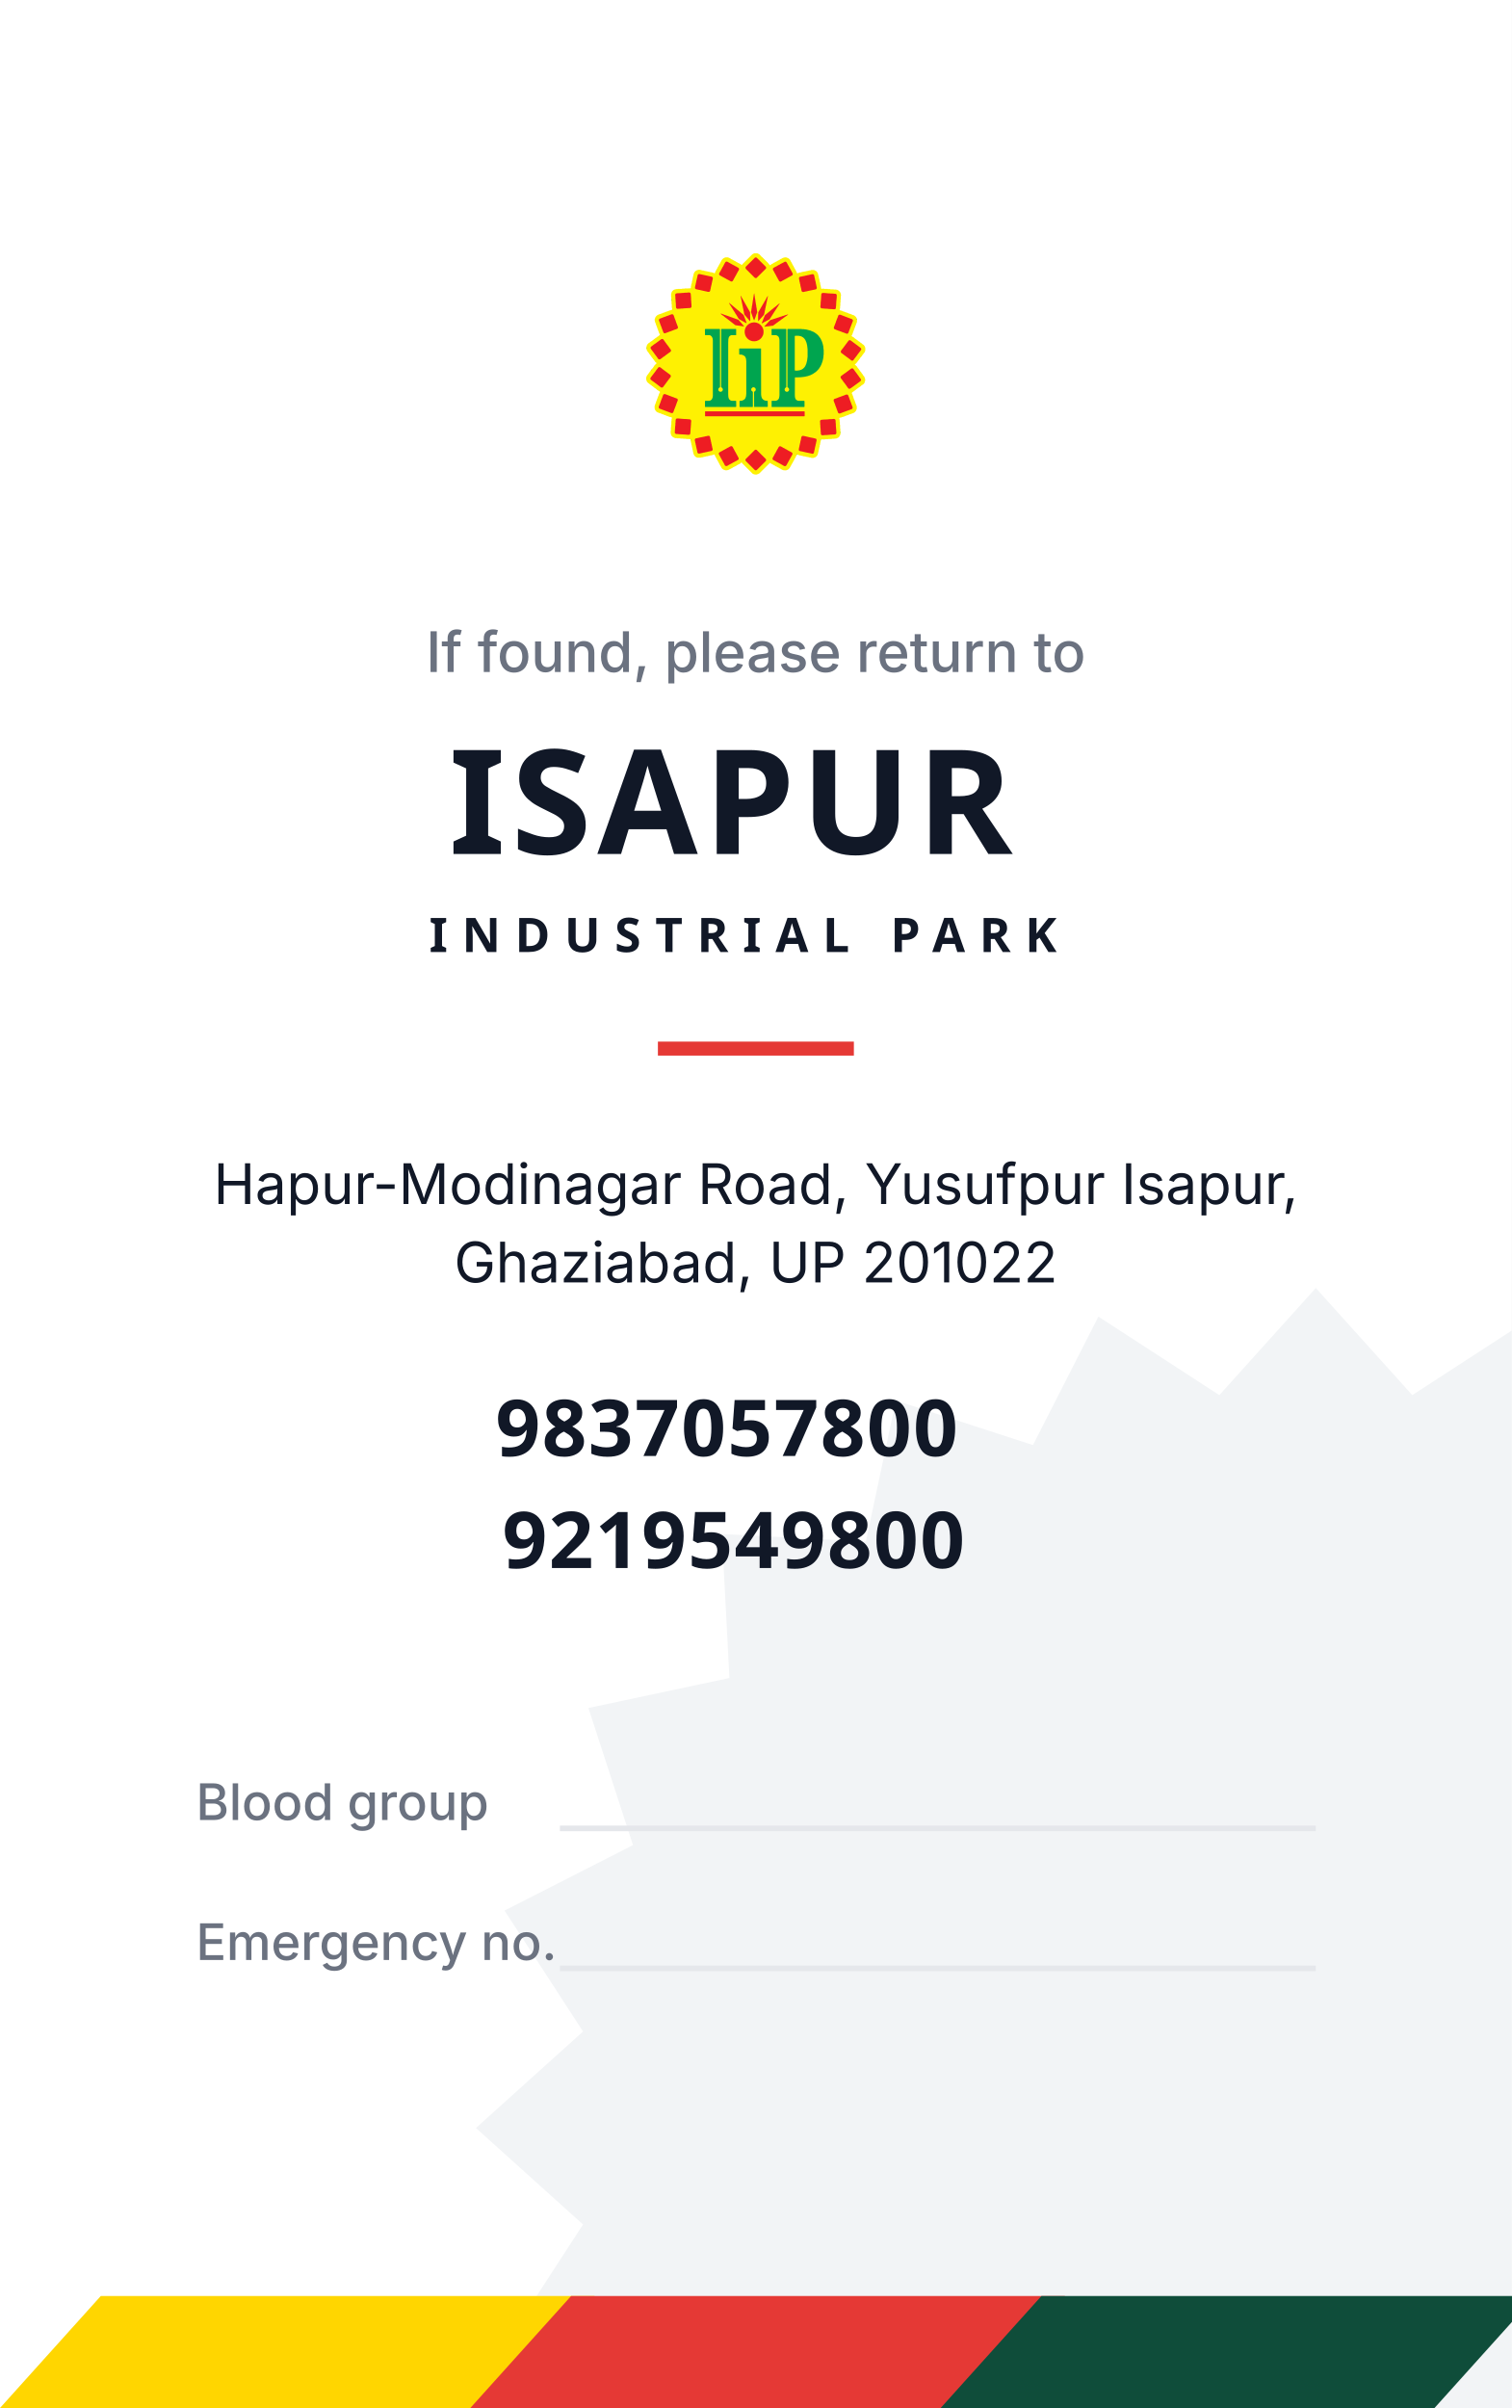
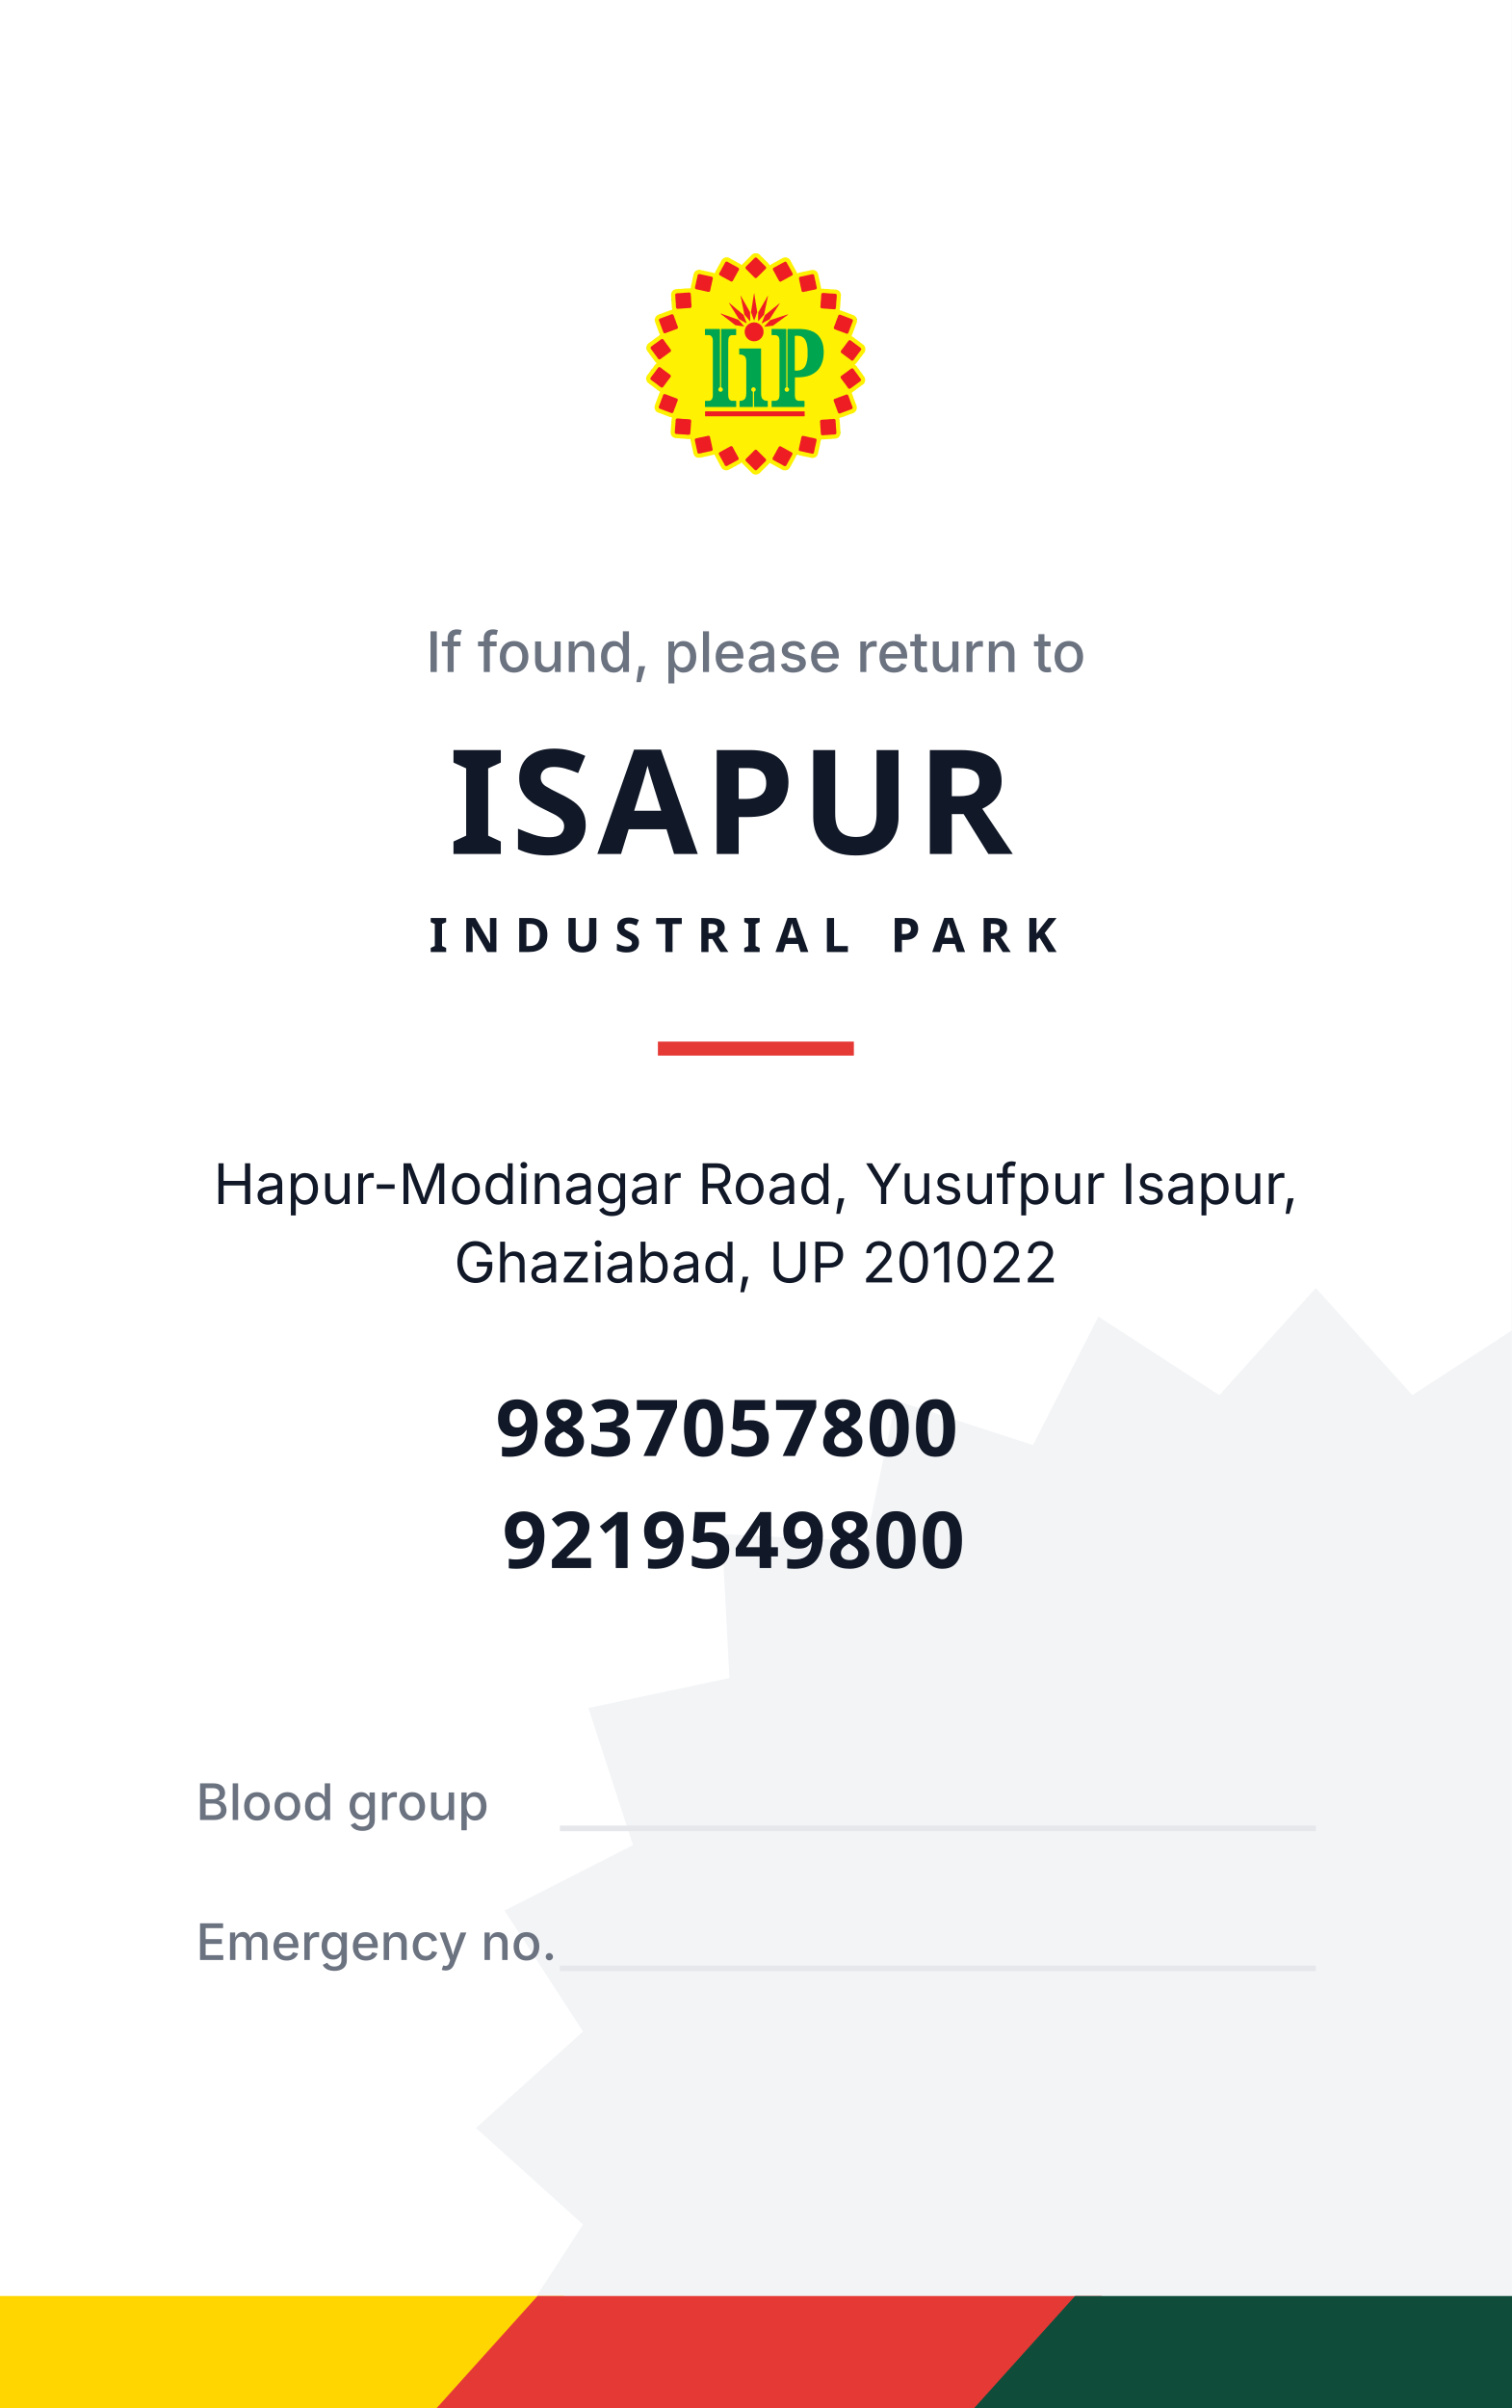
<svg xmlns="http://www.w3.org/2000/svg" xmlns:xlink="http://www.w3.org/1999/xlink" viewBox="0 0 540 860" width="54mm" height="86mm">
  <defs>
    <path id="iip-b-base" d="M1472 18 L1467 21 L1463 21 L1446 31 L1315 162 L1313 167 L1308 172 L1299 170 L1292 163 L1281 158 L1277 154 L1257 146 L1253 142 L1236 134 L1217 121 L1209 119 L1205 115 L1188 107 L1184 103 L1170 98 L1151 85 L1131 75 L1127 75 L1122 72 L1088 72 L1083 75 L1074 76 L1070 80 L1059 85 L1042 102 L1036 111 L1010 161 L1006 165 L998 182 L994 186 L993 192 L988 198 L974 227 L967 234 L966 240 L961 246 L960 252 L951 266 L950 278 L942 285 L924 276 L917 276 L903 270 L887 270 L876 264 L863 264 L858 261 L851 261 L846 258 L836 258 L831 255 L821 255 L816 252 L809 252 L792 246 L779 246 L774 243 L767 243 L750 237 L725 237 L720 240 L707 243 L690 253 L676 267 L671 278 L666 284 L666 288 L663 293 L663 303 L660 308 L660 315 L654 332 L654 342 L651 347 L648 372 L642 389 L639 414 L630 440 L630 453 L627 458 L627 477 L620 485 L608 486 L605 484 L600 484 L597 486 L545 486 L540 489 L512 489 L507 492 L452 492 L447 495 L428 495 L423 498 L416 498 L399 505 L390 511 L376 525 L369 539 L369 543 L363 557 L363 603 L366 608 L366 651 L369 656 L369 693 L372 698 L372 741 L375 746 L378 765 L369 774 L362 774 L348 780 L341 780 L330 786 L326 786 L315 792 L293 798 L267 810 L260 810 L243 819 L230 822 L219 828 L212 828 L207 831 L203 831 L177 844 L160 861 L150 878 L150 882 L144 896 L144 915 L147 920 L147 930 L156 950 L156 954 L159 959 L162 972 L168 983 L171 996 L177 1007 L177 1011 L180 1016 L183 1029 L189 1040 L192 1053 L198 1064 L201 1077 L210 1094 L213 1104 L203 1115 L198 1117 L188 1127 L177 1132 L167 1142 L156 1147 L146 1157 L141 1159 L110 1184 L87 1198 L80 1205 L63 1216 L49 1230 L43 1239 L36 1256 L36 1263 L33 1268 L33 1290 L36 1295 L36 1302 L40 1313 L44 1317 L49 1328 L65 1347 L73 1361 L83 1371 L91 1385 L98 1392 L103 1403 L113 1413 L124 1430 L134 1440 L151 1466 L169 1481 L169 1485 L142 1512 L119 1547 L97 1572 L89 1586 L79 1596 L71 1610 L64 1617 L62 1622 L40 1650 L30 1676 L30 1701 L33 1706 L36 1719 L43 1733 L60 1750 L65 1752 L75 1762 L80 1764 L87 1771 L92 1773 L99 1780 L104 1782 L111 1789 L116 1791 L123 1798 L128 1800 L135 1807 L164 1827 L177 1840 L188 1845 L195 1852 L206 1857 L216 1868 L204 1889 L204 1893 L198 1904 L195 1917 L189 1928 L189 1932 L183 1943 L180 1956 L174 1967 L171 1980 L165 1991 L165 1995 L162 2000 L159 2013 L153 2024 L150 2037 L144 2048 L144 2064 L141 2069 L141 2073 L144 2078 L144 2094 L154 2114 L165 2128 L185 2141 L189 2141 L200 2147 L222 2153 L248 2165 L255 2165 L272 2174 L285 2177 L296 2183 L300 2183 L311 2189 L324 2192 L335 2198 L339 2198 L344 2201 L351 2201 L356 2204 L366 2204 L373 2210 L372 2226 L369 2231 L369 2253 L366 2258 L366 2298 L363 2303 L363 2334 L360 2339 L360 2382 L357 2387 L357 2418 L360 2423 L360 2433 L370 2453 L384 2467 L407 2480 L414 2480 L419 2483 L441 2483 L446 2486 L483 2486 L488 2489 L522 2489 L527 2492 L561 2492 L566 2495 L617 2496 L624 2504 L624 2523 L627 2528 L627 2538 L630 2543 L630 2550 L633 2555 L633 2565 L639 2582 L639 2592 L642 2597 L642 2607 L645 2612 L645 2619 L648 2624 L648 2634 L654 2651 L654 2664 L657 2669 L660 2688 L670 2711 L684 2728 L702 2740 L711 2741 L716 2744 L756 2744 L761 2741 L786 2738 L803 2732 L813 2732 L830 2726 L855 2723 L860 2720 L867 2720 L884 2714 L909 2711 L914 2708 L918 2708 L923 2705 L930 2705 L935 2701 L939 2701 L944 2706 L948 2714 L948 2718 L966 2750 L967 2756 L971 2760 L979 2777 L983 2781 L994 2804 L1002 2816 L1003 2822 L1007 2826 L1018 2849 L1022 2853 L1039 2885 L1050 2896 L1067 2906 L1071 2906 L1085 2912 L1113 2912 L1118 2909 L1131 2906 L1184 2878 L1188 2874 L1229 2854 L1248 2841 L1283 2824 L1296 2811 L1305 2809 L1310 2814 L1312 2819 L1449 2956 L1460 2963 L1464 2963 L1469 2966 L1476 2966 L1481 2969 L1506 2969 L1511 2966 L1524 2963 L1532 2957 L1538 2956 L1682 2813 L1698 2824 L1730 2841 L1734 2845 L1742 2847 L1761 2860 L1775 2865 L1779 2869 L1802 2880 L1814 2888 L1820 2889 L1827 2896 L1853 2909 L1857 2909 L1862 2912 L1878 2912 L1881 2914 L1886 2914 L1889 2912 L1902 2912 L1913 2906 L1917 2906 L1925 2902 L1945 2882 L1950 2871 L1955 2865 L1956 2859 L1960 2855 L1968 2838 L1972 2834 L1980 2817 L1984 2813 L1995 2790 L1999 2786 L2013 2757 L2017 2753 L2018 2747 L2023 2741 L2037 2709 L2045 2702 L2049 2702 L2069 2711 L2076 2711 L2081 2714 L2091 2714 L2096 2717 L2103 2717 L2108 2720 L2115 2720 L2132 2726 L2145 2726 L2150 2729 L2160 2729 L2177 2735 L2190 2735 L2207 2741 L2220 2741 L2237 2747 L2262 2747 L2267 2744 L2280 2741 L2294 2734 L2311 2717 L2321 2697 L2321 2690 L2324 2685 L2324 2678 L2330 2661 L2330 2651 L2336 2634 L2336 2624 L2339 2619 L2339 2612 L2345 2595 L2345 2582 L2351 2568 L2351 2555 L2354 2550 L2354 2540 L2357 2535 L2357 2525 L2360 2520 L2360 2507 L2366 2500 L2412 2501 L2417 2498 L2454 2498 L2459 2495 L2505 2495 L2510 2492 L2541 2492 L2546 2489 L2565 2489 L2594 2476 L2608 2462 L2609 2456 L2614 2450 L2621 2436 L2621 2426 L2624 2421 L2624 2399 L2621 2394 L2621 2357 L2618 2352 L2618 2309 L2615 2304 L2615 2267 L2612 2262 L2612 2237 L2609 2232 L2608 2216 L2615 2210 L2628 2210 L2648 2201 L2655 2201 L2660 2198 L2673 2195 L2690 2186 L2703 2183 L2714 2177 L2721 2177 L2738 2168 L2769 2159 L2780 2153 L2784 2153 L2795 2147 L2799 2147 L2810 2140 L2827 2123 L2840 2094 L2840 2060 L2837 2055 L2837 2048 L2825 2022 L2819 2000 L2813 1989 L2810 1976 L2801 1959 L2789 1919 L2783 1908 L2783 1904 L2774 1884 L2774 1880 L2784 1869 L2810 1852 L2820 1842 L2825 1840 L2844 1824 L2858 1816 L2865 1809 L2891 1792 L2901 1782 L2927 1765 L2938 1754 L2944 1745 L2945 1736 L2951 1725 L2951 1715 L2954 1710 L2954 1706 L2951 1701 L2951 1688 L2938 1659 L2928 1649 L2914 1626 L2907 1619 L2899 1605 L2889 1595 L2881 1581 L2874 1574 L2866 1560 L2856 1550 L2839 1524 L2815 1503 L2815 1499 L2820 1494 L2825 1492 L2839 1478 L2841 1473 L2851 1463 L2853 1458 L2878 1427 L2886 1413 L2908 1388 L2916 1374 L2926 1364 L2931 1353 L2941 1343 L2947 1334 L2954 1314 L2954 1280 L2947 1260 L2933 1240 L2916 1229 L2906 1219 L2892 1211 L2879 1198 L2868 1193 L2858 1183 L2844 1175 L2837 1168 L2820 1157 L2798 1138 L2778 1127 L2771 1119 L2771 1115 L2776 1109 L2783 1095 L2786 1082 L2792 1071 L2795 1058 L2801 1047 L2804 1034 L2810 1023 L2813 1010 L2819 999 L2822 986 L2828 975 L2831 962 L2837 951 L2837 947 L2843 933 L2843 896 L2833 873 L2822 859 L2817 857 L2810 850 L2799 843 L2786 840 L2760 828 L2729 819 L2721 813 L2717 813 L2712 810 L2690 804 L2679 798 L2657 792 L2640 783 L2621 780 L2612 771 L2612 767 L2615 762 L2615 755 L2618 750 L2618 722 L2621 717 L2621 674 L2624 669 L2624 635 L2627 630 L2627 590 L2630 585 L2630 569 L2627 564 L2627 557 L2617 534 L2597 514 L2577 504 L2570 504 L2565 501 L2534 501 L2529 498 L2489 498 L2484 495 L2456 495 L2451 492 L2405 492 L2400 489 L2381 489 L2376 492 L2370 491 L2363 483 L2363 467 L2360 462 L2360 452 L2354 435 L2351 410 L2345 393 L2342 368 L2339 363 L2339 356 L2333 339 L2333 329 L2330 324 L2330 317 L2327 312 L2324 293 L2321 288 L2321 284 L2316 278 L2311 267 L2300 256 L2291 250 L2268 240 L2231 240 L2220 246 L2204 246 L2190 252 L2180 252 L2175 255 L2165 255 L2160 258 L2150 258 L2145 261 L2120 264 L2115 267 L2108 267 L2091 273 L2081 273 L2076 276 L2069 276 L2048 285 L2040 278 L2036 263 L2028 251 L2023 237 L2019 233 L1997 192 L1996 186 L1989 179 L1969 138 L1965 134 L1948 102 L1934 88 L1917 78 L1913 78 L1899 72 L1877 72 L1872 75 L1865 75 L1860 78 L1856 78 L1842 85 L1838 89 L1824 94 L1805 107 L1782 118 L1778 122 L1755 133 L1751 137 L1737 142 L1718 155 L1701 163 L1694 170 L1682 177 L1674 170 L1672 165 L1662 155 L1660 150 L1577 67 L1572 65 L1541 31 L1515 18Z" />
    <path id="iip-b-red" d="M1489 2637 L1479 2642 L1361 2760 L1356 2767 L1355 2776 L1358 2787 L1479 2908 L1490 2913 L1496 2913 L1504 2910 L1626 2789 L1631 2779 L1631 2771 L1626 2761 L1503 2639Z M1811 2592 L1805 2595 L1795 2607 L1792 2615 L1777 2640 L1754 2684 L1746 2695 L1745 2700 L1717 2749 L1717 2765 L1722 2772 L1729 2777 L1745 2785 L1748 2788 L1755 2790 L1765 2797 L1822 2827 L1867 2853 L1876 2857 L1889 2857 L1900 2848 L1978 2707 L1982 2698 L1982 2685 L1977 2677 L1970 2672 L1964 2670 L1961 2667 L1930 2651 L1896 2631 L1892 2630 L1871 2617 L1861 2613 L1840 2600 L1823 2592Z M1169 2590 L1161 2590 L1140 2600 L1126 2609 L1122 2610 L1071 2639 L1065 2641 L1040 2656 L1028 2661 L1024 2665 L1018 2667 L1004 2676 L999 2686 L999 2694 L1003 2704 L1073 2830 L1075 2837 L1082 2848 L1091 2855 L1104 2856 L1120 2849 L1137 2838 L1178 2817 L1183 2813 L1216 2796 L1219 2793 L1232 2788 L1243 2780 L1253 2776 L1261 2769 L1265 2762 L1264 2747 L1259 2740 L1245 2712 L1242 2709 L1222 2670 L1218 2665 L1197 2624 L1193 2620 L1192 2615 L1183 2599 L1175 2592Z M2112 2455 L2105 2461 L2100 2474 L2094 2507 L2088 2528 L2085 2548 L2083 2551 L2082 2562 L2078 2574 L2075 2595 L2073 2598 L2069 2621 L2067 2624 L2067 2644 L2074 2652 L2082 2656 L2128 2665 L2136 2668 L2151 2670 L2155 2672 L2224 2686 L2228 2688 L2234 2688 L2247 2692 L2255 2691 L2262 2687 L2265 2684 L2270 2672 L2274 2648 L2276 2645 L2285 2599 L2290 2581 L2291 2571 L2297 2550 L2298 2539 L2301 2531 L2301 2526 L2303 2523 L2304 2503 L2301 2497 L2296 2491 L2257 2481 L2219 2474 L2138 2455 L2131 2455 L2128 2453 L2118 2453Z M874 2455 L867 2452 L855 2452 L831 2458 L825 2458 L808 2463 L742 2476 L735 2479 L728 2479 L719 2482 L714 2482 L711 2484 L691 2487 L682 2496 L679 2502 L681 2523 L683 2526 L686 2546 L689 2553 L691 2569 L696 2586 L697 2597 L702 2614 L702 2620 L707 2637 L714 2675 L719 2683 L724 2687 L736 2690 L784 2680 L788 2678 L817 2673 L825 2670 L832 2670 L835 2668 L841 2668 L849 2665 L904 2654 L915 2645 L917 2639 L917 2627 L911 2605 L911 2598 L909 2596 L908 2585 L906 2582 L904 2567 L900 2554 L898 2539 L895 2531 L893 2516 L888 2499 L881 2463Z M2550 2232 L2538 2227 L2529 2227 L2514 2229 L2468 2231 L2458 2233 L2395 2236 L2364 2239 L2354 2246 L2351 2253 L2350 2262 L2352 2281 L2352 2303 L2354 2313 L2354 2332 L2358 2368 L2358 2389 L2361 2415 L2361 2429 L2364 2435 L2371 2443 L2378 2445 L2393 2445 L2419 2442 L2440 2442 L2495 2437 L2541 2435 L2554 2433 L2559 2431 L2567 2421 L2568 2415 L2567 2383 L2561 2319 L2561 2297 L2558 2270 L2558 2254 L2555 2238Z M433 2224 L426 2232 L423 2248 L422 2276 L420 2287 L420 2308 L417 2329 L412 2405 L413 2413 L416 2419 L425 2426 L434 2428 L448 2428 L460 2430 L557 2436 L584 2439 L603 2439 L610 2436 L617 2429 L621 2402 L621 2384 L623 2375 L623 2357 L626 2333 L626 2317 L628 2307 L628 2289 L631 2260 L631 2251 L626 2239 L616 2233 L569 2229 L525 2227 L458 2221 L441 2221Z M816 2128 L816 2189 L819 2192 L2141 2192 L2144 2190 L2145 2187 L2145 2131 L2142 2126 L818 2126Z M2715 1902 L2699 1902 L2664 1916 L2658 1917 L2656 1919 L2650 1920 L2640 1925 L2628 1928 L2618 1933 L2612 1934 L2567 1952 L2545 1959 L2539 1962 L2534 1968 L2532 1973 L2532 1986 L2535 1992 L2535 1996 L2538 1999 L2538 2003 L2550 2032 L2556 2052 L2562 2065 L2562 2069 L2565 2073 L2575 2103 L2578 2108 L2580 2117 L2585 2127 L2586 2133 L2592 2146 L2602 2154 L2614 2155 L2699 2123 L2705 2122 L2707 2120 L2751 2105 L2755 2102 L2776 2095 L2784 2085 L2785 2071 L2783 2068 L2783 2064 L2765 2019 L2764 2013 L2754 1989 L2752 1980 L2748 1973 L2733 1929 L2730 1925 L2726 1912 L2720 1905Z M269 1896 L259 1903 L252 1919 L251 1925 L249 1927 L245 1941 L234 1967 L234 1971 L231 1975 L216 2019 L213 2023 L209 2037 L198 2064 L199 2079 L205 2087 L212 2091 L231 2097 L249 2105 L255 2106 L259 2109 L265 2110 L278 2116 L287 2118 L297 2123 L305 2125 L307 2127 L327 2133 L331 2136 L337 2137 L344 2141 L351 2142 L355 2145 L367 2149 L379 2149 L385 2146 L391 2140 L399 2119 L401 2117 L402 2110 L425 2052 L425 2048 L428 2044 L438 2014 L441 2009 L443 2000 L449 1988 L452 1978 L452 1970 L448 1960 L443 1956 L402 1941 L400 1939 L389 1936 L281 1895Z M103 1568 L91 1582 L92 1584 L104 1570Z M2782 1552 L2774 1552 L2764 1557 L2689 1613 L2664 1630 L2655 1638 L2653 1638 L2629 1657 L2625 1663 L2624 1673 L2628 1684 L2657 1722 L2659 1727 L2676 1748 L2725 1816 L2732 1823 L2739 1825 L2750 1824 L2771 1810 L2883 1728 L2893 1719 L2897 1711 L2896 1699 L2888 1686 L2874 1669 L2858 1645 L2849 1635 L2847 1630 L2814 1587 L2811 1581 L2801 1569 L2801 1567 L2792 1557Z M206 1535 L195 1539 L187 1546 L185 1551 L163 1578 L161 1583 L90 1676 L87 1682 L86 1691 L90 1702 L114 1721 L124 1727 L130 1733 L136 1736 L226 1805 L235 1809 L242 1809 L252 1805 L257 1800 L341 1687 L353 1673 L359 1662 L359 1649 L351 1638 L260 1571 L226 1544 L215 1537Z M2740 1177 L2733 1181 L2726 1189 L2654 1286 L2639 1304 L2639 1306 L2634 1311 L2628 1321 L2627 1335 L2631 1343 L2636 1348 L2759 1439 L2765 1445 L2773 1449 L2786 1449 L2793 1445 L2800 1437 L2801 1434 L2849 1372 L2849 1370 L2894 1312 L2900 1300 L2900 1294 L2897 1285 L2890 1278 L2762 1182 L2753 1177Z M246 1160 L236 1161 L229 1165 L166 1212 L138 1231 L97 1262 L92 1267 L89 1276 L90 1287 L95 1295 L138 1352 L138 1354 L173 1400 L187 1421 L195 1429 L204 1433 L215 1432 L225 1426 L260 1399 L266 1396 L323 1353 L351 1334 L359 1325 L362 1317 L362 1312 L359 1303 L354 1298 L352 1293 L347 1288 L328 1260 L306 1232 L261 1169 L255 1163Z M1463 939 L1439 943 L1426 947 L1411 954 L1392 966 L1373 985 L1362 1000 L1354 1016 L1347 1038 L1345 1051 L1345 1080 L1352 1109 L1363 1132 L1381 1154 L1392 1164 L1411 1177 L1437 1187 L1452 1190 L1481 1191 L1504 1187 L1533 1175 L1552 1162 L1571 1142 L1588 1112 L1593 1097 L1596 1077 L1596 1053 L1594 1038 L1587 1015 L1584 1012 L1580 1002 L1572 990 L1550 967 L1529 953 L1503 943 L1479 939Z M2604 837 L2594 846 L2586 870 L2571 906 L2569 915 L2566 919 L2561 936 L2534 1006 L2535 1019 L2540 1027 L2549 1032 L2560 1035 L2562 1037 L2599 1051 L2608 1053 L2612 1056 L2618 1057 L2623 1060 L2632 1062 L2647 1069 L2656 1071 L2660 1074 L2666 1075 L2705 1090 L2715 1090 L2721 1087 L2729 1078 L2729 1075 L2733 1068 L2734 1062 L2736 1060 L2736 1057 L2787 924 L2789 916 L2788 909 L2782 899 L2766 891 L2757 889 L2753 886 L2747 885 L2622 837Z M1925 833 L1921 832 L1895 841 L1891 841 L1864 851 L1845 856 L1840 859 L1818 865 L1791 875 L1787 875 L1775 880 L1771 880 L1769 882 L1687 908 L1673 921 L1608 992 L1608 995 L1623 996 L1635 993 L1668 990 L1699 985 L1719 984 L1727 980 L1779 941 L1789 935 L1795 929 L1815 916 L1843 894 L1849 891 L1876 870 L1912 845Z M384 831 L368 831 L317 851 L300 856 L290 861 L259 871 L255 874 L249 875 L239 880 L235 880 L233 882 L210 890 L204 896 L201 902 L201 915 L210 937 L210 941 L215 951 L218 963 L221 967 L222 973 L233 999 L235 1008 L239 1015 L241 1024 L254 1056 L254 1059 L257 1063 L258 1070 L265 1080 L273 1084 L282 1084 L304 1077 L306 1075 L312 1074 L341 1062 L347 1061 L406 1038 L431 1030 L448 1022 L454 1013 L454 1000 L431 940 L419 904 L414 894 L401 855 L394 839Z M1023 822 L1028 828 L1044 841 L1072 861 L1075 865 L1120 898 L1123 902 L1130 906 L1218 975 L1229 978 L1296 987 L1302 989 L1310 989 L1322 992 L1336 991 L1336 989 L1313 964 L1312 961 L1265 908 L1259 903 L1220 890 L1216 887 L1195 881 L1176 873 L1170 872 L1168 870 L1159 868 L1128 856 L1068 836 L1057 831 L1051 830 L1046 827 L1031 822Z M1811 685 L1809 685 L1799 694 L1796 695 L1761 725 L1734 745 L1720 758 L1717 759 L1615 843 L1605 868 L1602 871 L1601 878 L1597 885 L1581 928 L1578 932 L1573 946 L1574 951 L1586 947 L1602 937 L1672 901 L1681 892 L1756 774 L1768 758 L1770 752 L1793 719 L1794 715 L1811 690Z M1136 679 L1135 681 L1145 697 L1146 701 L1164 727 L1171 741 L1175 745 L1190 771 L1194 775 L1195 779 L1217 812 L1218 816 L1235 841 L1258 880 L1265 889 L1266 893 L1332 931 L1369 950 L1370 944 L1331 842 L1312 824 L1291 808 L1287 803 L1252 774 L1249 773 L1246 769 L1138 679Z M1654 585 L1645 598 L1626 631 L1625 635 L1604 669 L1601 677 L1592 690 L1526 805 L1524 852 L1524 921 L1526 923 L1600 840 L1604 832 L1610 805 L1610 799 L1613 791 L1614 780 L1617 773 L1620 751 L1624 739 L1625 727 L1628 720 L1632 696 L1635 687 L1635 681 L1637 677 L1637 671 L1641 659 L1643 643 L1649 621 L1649 614 L1652 606 L1655 588Z M1291 584 L1290 589 L1293 604 L1295 607 L1295 614 L1302 643 L1305 663 L1307 667 L1308 678 L1314 702 L1314 709 L1317 718 L1317 723 L1319 726 L1322 748 L1325 756 L1326 767 L1329 776 L1329 782 L1331 786 L1339 831 L1342 837 L1361 858 L1362 861 L1384 885 L1405 911 L1409 914 L1410 917 L1417 922 L1419 920 L1417 804 L1293 585Z M1471 550 L1465 574 L1464 588 L1458 618 L1458 628 L1455 638 L1446 702 L1440 730 L1439 748 L1437 751 L1433 783 L1430 795 L1430 807 L1433 812 L1434 819 L1437 823 L1452 868 L1454 870 L1459 887 L1464 897 L1465 903 L1470 912 L1473 910 L1478 895 L1480 893 L1482 884 L1486 877 L1498 840 L1511 808 L1511 792 L1508 782 L1508 774 L1506 771 L1505 754 L1499 726 L1499 716 L1493 688 L1493 679 L1491 675 L1484 623 L1481 613 L1478 584 L1476 581 L1474 561Z M2372 552 L2367 563 L2363 629 L2358 678 L2358 699 L2355 720 L2355 735 L2361 747 L2370 752 L2392 753 L2402 755 L2457 758 L2468 760 L2513 762 L2524 764 L2547 764 L2553 761 L2559 755 L2561 750 L2562 729 L2564 723 L2567 663 L2573 604 L2573 572 L2570 566 L2560 558 L2512 554 L2492 554 L2483 552 L2467 552 L2402 546 L2384 546Z M616 543 L605 540 L595 540 L569 543 L548 543 L522 546 L507 546 L496 548 L447 550 L427 554 L422 559 L418 569 L418 580 L420 595 L420 617 L423 644 L423 659 L426 683 L427 718 L429 741 L432 749 L437 754 L446 758 L488 756 L500 754 L520 754 L532 752 L618 747 L630 741 L635 733 L635 702 L632 676 L632 656 L630 650 L629 611 L625 559 L622 550Z M2262 298 L2257 296 L2244 296 L2188 309 L2178 310 L2175 312 L2156 315 L2152 317 L2082 331 L2077 334 L2070 342 L2070 364 L2072 367 L2078 401 L2081 408 L2082 419 L2088 440 L2088 448 L2099 492 L2101 508 L2106 524 L2113 531 L2124 534 L2138 532 L2142 530 L2152 529 L2156 527 L2176 524 L2179 522 L2189 521 L2193 519 L2286 500 L2296 497 L2303 491 L2307 482 L2307 476 L2300 445 L2300 439 L2298 437 L2290 393 L2285 377 L2282 357 L2279 350 L2279 342 L2277 339 L2277 334 L2274 326 L2273 315 L2269 305Z M721 301 L718 306 L716 316 L714 319 L714 326 L696 403 L696 410 L693 416 L690 437 L688 440 L682 469 L682 483 L686 490 L692 495 L729 504 L735 504 L738 506 L743 506 L820 524 L830 525 L837 528 L858 532 L869 532 L874 530 L881 524 L887 507 L887 501 L892 483 L893 472 L905 424 L905 416 L907 413 L913 382 L916 374 L920 352 L919 342 L914 335 L903 329 L743 294 L731 294Z M1891 129 L1878 130 L1871 135 L1819 162 L1816 165 L1795 175 L1774 188 L1746 202 L1729 212 L1723 218 L1721 224 L1722 238 L1741 271 L1742 275 L1745 278 L1747 285 L1754 295 L1778 341 L1781 344 L1786 356 L1793 366 L1803 386 L1810 392 L1817 395 L1825 395 L1841 388 L1844 385 L1912 349 L1922 342 L1936 336 L1939 333 L1977 313 L1985 305 L1986 289 L1983 281 L1979 276 L1965 248 L1961 244 L1960 239 L1915 159 L1908 144 L1898 132Z M1099 128 L1093 130 L1086 137 L1075 156 L1055 195 L1052 198 L1025 249 L1011 272 L1003 290 L1003 297 L1007 306 L1012 311 L1025 317 L1028 320 L1066 341 L1072 343 L1075 346 L1097 357 L1100 360 L1143 382 L1146 385 L1162 393 L1173 394 L1183 389 L1192 376 L1199 361 L1215 334 L1218 326 L1221 323 L1222 319 L1225 316 L1242 283 L1247 276 L1249 270 L1265 244 L1269 235 L1269 222 L1263 212 L1242 201 L1239 198 L1218 188 L1215 185 L1189 172 L1120 133 L1109 128Z M1491 72 L1482 75 L1357 199 L1356 217 L1362 227 L1476 341 L1485 347 L1497 348 L1503 346 L1625 225 L1629 220 L1631 214 L1631 206 L1624 194 L1504 75Z" />
    <path id="iip-b-green" d="M2039 2694 L2037 2695 L2035 2702 L2035 2712 L2037 2710 L2037 2702 L2040 2697Z M2359 2496 L2359 2520 L2361 2499Z M625 2490 L623 2500 L625 2523Z M2622 2397 L2621 2399 L2623 2421 L2624 2399Z M1274 1287 L1271 1294 L1272 1366 L1278 1369 L1298 1369 L1310 1371 L1330 1380 L1341 1387 L1353 1400 L1362 1422 L1366 1456 L1366 1886 L1363 1922 L1355 1948 L1347 1960 L1335 1971 L1313 1982 L1296 1985 L1283 1985 L1279 1986 L1276 1989 L1276 2065 L1278 2067 L1286 2068 L1446 2068 L1452 2067 L1454 2065 L1454 1866 L1437 1852 L1433 1844 L1432 1831 L1434 1823 L1446 1809 L1457 1805 L1468 1805 L1482 1812 L1487 1818 L1492 1830 L1492 1839 L1487 1852 L1470 1866 L1471 2067 L1650 2067 L1653 2061 L1652 1988 L1647 1985 L1632 1985 L1620 1983 L1604 1977 L1593 1970 L1578 1955 L1571 1940 L1566 1920 L1564 1899 L1563 1289 L1560 1287Z M34 1268 L33 1289 L35 1291 L36 1289Z M1707 1027 L1703 1033 L1704 1107 L1706 1109 L1757 1109 L1768 1111 L1777 1115 L1794 1127 L1802 1142 L1807 1160 L1809 1181 L1809 1906 L1808 1923 L1803 1949 L1798 1960 L1787 1973 L1775 1980 L1759 1985 L1708 1985 L1704 1988 L1704 2066 L1707 2068 L2139 2068 L2142 2065 L2143 2061 L2143 1993 L2141 1987 L2132 1985 L2062 1985 L2052 1983 L2034 1974 L2023 1960 L2018 1946 L2015 1928 L2014 1905 L2015 1676 L2018 1673 L2022 1672 L2032 1673 L2092 1671 L2143 1665 L2188 1655 L2222 1643 L2254 1627 L2296 1598 L2321 1574 L2339 1552 L2357 1523 L2368 1501 L2369 1495 L2372 1491 L2384 1456 L2393 1417 L2393 1409 L2396 1397 L2396 1385 L2399 1365 L2399 1304 L2397 1298 L2393 1254 L2391 1251 L2391 1246 L2385 1222 L2374 1190 L2359 1159 L2351 1146 L2330 1118 L2317 1104 L2296 1087 L2272 1071 L2256 1062 L2250 1061 L2224 1049 L2171 1035 L2128 1029 L2112 1029 L2097 1027 L1920 1027 L1915 1031 L1915 1800 L1916 1804 L1925 1810 L1933 1818 L1938 1831 L1938 1839 L1933 1851 L1924 1860 L1916 1864 L1905 1865 L1892 1861 L1883 1852 L1878 1840 L1878 1829 L1882 1819 L1890 1810 L1900 1804 L1900 1031 L1896 1027Z M2018 1118 L2063 1118 L2088 1122 L2105 1128 L2126 1141 L2144 1159 L2149 1168 L2153 1172 L2169 1209 L2178 1246 L2184 1298 L2184 1396 L2178 1445 L2167 1490 L2153 1522 L2142 1538 L2125 1555 L2111 1565 L2096 1572 L2082 1576 L2080 1578 L2042 1583 L2017 1582 L2013 1577 L2013 1123Z M819 1027 L815 1030 L814 1035 L815 1107 L817 1109 L873 1109 L880 1110 L890 1115 L905 1128 L913 1143 L918 1159 L920 1182 L920 1923 L918 1928 L918 1937 L909 1961 L905 1967 L891 1979 L875 1985 L823 1985 L818 1986 L815 1989 L815 2065 L819 2068 L1227 2068 L1231 2065 L1232 2055 L1231 1989 L1228 1986 L1221 1985 L1170 1985 L1154 1979 L1147 1974 L1137 1962 L1130 1947 L1127 1932 L1125 1899 L1125 1209 L1127 1160 L1129 1156 L1130 1147 L1136 1132 L1147 1119 L1161 1111 L1170 1109 L1229 1109 L1231 1107 L1231 1030 L1227 1027 L1035 1027 L1031 1030 L1030 1797 L1031 1804 L1041 1811 L1049 1819 L1053 1831 L1053 1838 L1049 1850 L1042 1858 L1031 1864 L1019 1865 L1005 1859 L997 1851 L993 1839 L993 1830 L997 1819 L1004 1811 L1015 1804 L1016 1794 L1015 1031 L1011 1027Z M2839 888 L2838 892 L2840 895 L2842 908 L2843 896Z M367 620 L366 645 L367 650 L369 651Z" />
  </defs>
  <rect width="540" height="860" fill="#FFFFFF" />
  <clipPath id="cpib">
    <rect width="540" height="860" />
  </clipPath>
  <g clip-path="url(#cpib)">
    <polygon points="470.00,460.00 504.46,498.26 547.65,470.22 571.03,516.10 620.00,500.19 630.71,550.55 682.13,547.87 679.45,599.29 729.81,610.00 713.90,658.97 759.78,682.35 731.74,725.54 770.00,760.00 731.74,794.46 759.78,837.65 713.90,861.03 729.81,910.00 679.45,920.71 682.13,972.13 630.71,969.45 620.00,1019.81 571.03,1003.90 547.65,1049.78 504.46,1021.74 470.00,1060.00 435.54,1021.74 392.35,1049.78 368.97,1003.90 320.00,1019.81 309.29,969.45 257.87,972.13 260.55,920.71 210.19,910.00 226.10,861.03 180.22,837.65 208.26,794.46 170.00,760.00 208.26,725.54 180.22,682.35 226.10,658.97 210.19,610.00 260.55,599.29 257.87,547.87 309.29,550.55 320.00,500.19 368.97,516.10 392.35,470.22 435.54,498.26" fill="#F2F4F6" />
  </g>
  <g id="badge-idb" transform="translate(230.00 90.00) scale(0.02677)">
    <use href="#iip-b-base" xlink:href="#iip-b-base" fill="#FEF102" fill-rule="evenodd" />
    <use href="#iip-b-red" xlink:href="#iip-b-red" fill="#EE1D23" fill-rule="evenodd" />
    <use href="#iip-b-green" xlink:href="#iip-b-green" fill="#00A54F" fill-rule="evenodd" />
  </g>
  <text x="152.17" y="240.00" font-family="Inter, sans-serif" font-weight="500" font-size="20.00" fill="#6B7280">If found, please return to</text>
  <text x="160.33" y="305.00" font-family="Montserrat, sans-serif" font-weight="800" font-size="52.00" letter-spacing="2.08" fill="#111827">ISAPUR</text>
  <text x="153.30" y="340.00" font-family="Montserrat, sans-serif" font-weight="600" font-size="17.00" letter-spacing="5.10" fill="#111827">INDUSTRIAL PARK</text>
  <rect x="235.0" y="372" width="70" height="5" fill="#E53935" />
  <text x="76.26" y="430.00" font-family="Inter, sans-serif" font-weight="400" font-size="20.00" fill="#111827">Hapur-Modinagar Road, Yusufpur Isapur,</text>
  <text x="162.18" y="458.00" font-family="Inter, sans-serif" font-weight="400" font-size="20.00" fill="#111827">Ghaziabad, UP 201022</text>
  <text x="177.01" y="520.00" font-family="Montserrat, sans-serif" font-weight="800" font-size="28.00" letter-spacing="0.56" fill="#111827">9837057800</text>
  <text x="179.45" y="560.00" font-family="Montserrat, sans-serif" font-weight="800" font-size="28.00" letter-spacing="0.56" fill="#111827">9219549800</text>
  <text x="70.00" y="650.00" font-family="Inter, sans-serif" font-weight="500" font-size="18.00" fill="#6B7280">Blood group</text>
  <rect x="200" y="652" width="270" height="2" fill="#E5E7EB" />
  <text x="70.00" y="700.00" font-family="Inter, sans-serif" font-weight="500" font-size="18.00" fill="#6B7280">Emergency no.</text>
  <rect x="200" y="702" width="270" height="2" fill="#E5E7EB" />
-   <polygon points="36.0,820.0 212.4,820.0 176.4,860.0 0.0,860.0" fill="#FFD600" />
-   <polygon points="204.0,820.0 380.4,820.0 344.4,860.0 168.0,860.0" fill="#E53935" />
-   <polygon points="372.0,820.0 548.4,820.0 512.4,860.0 336.0,860.0" fill="#0F4D3A" />
+   <polygon points="0.0,820.0 201.6,820.0 165.6,860.0 -36.0,860.0" fill="#FFD600" />
+   <polygon points="192.0,820.0 393.6,820.0 357.6,860.0 156.0,860.0" fill="#E53935" />
+   <polygon points="384.0,820.0 585.6,820.0 549.6,860.0 348.0,860.0" fill="#0F4D3A" />
</svg>
